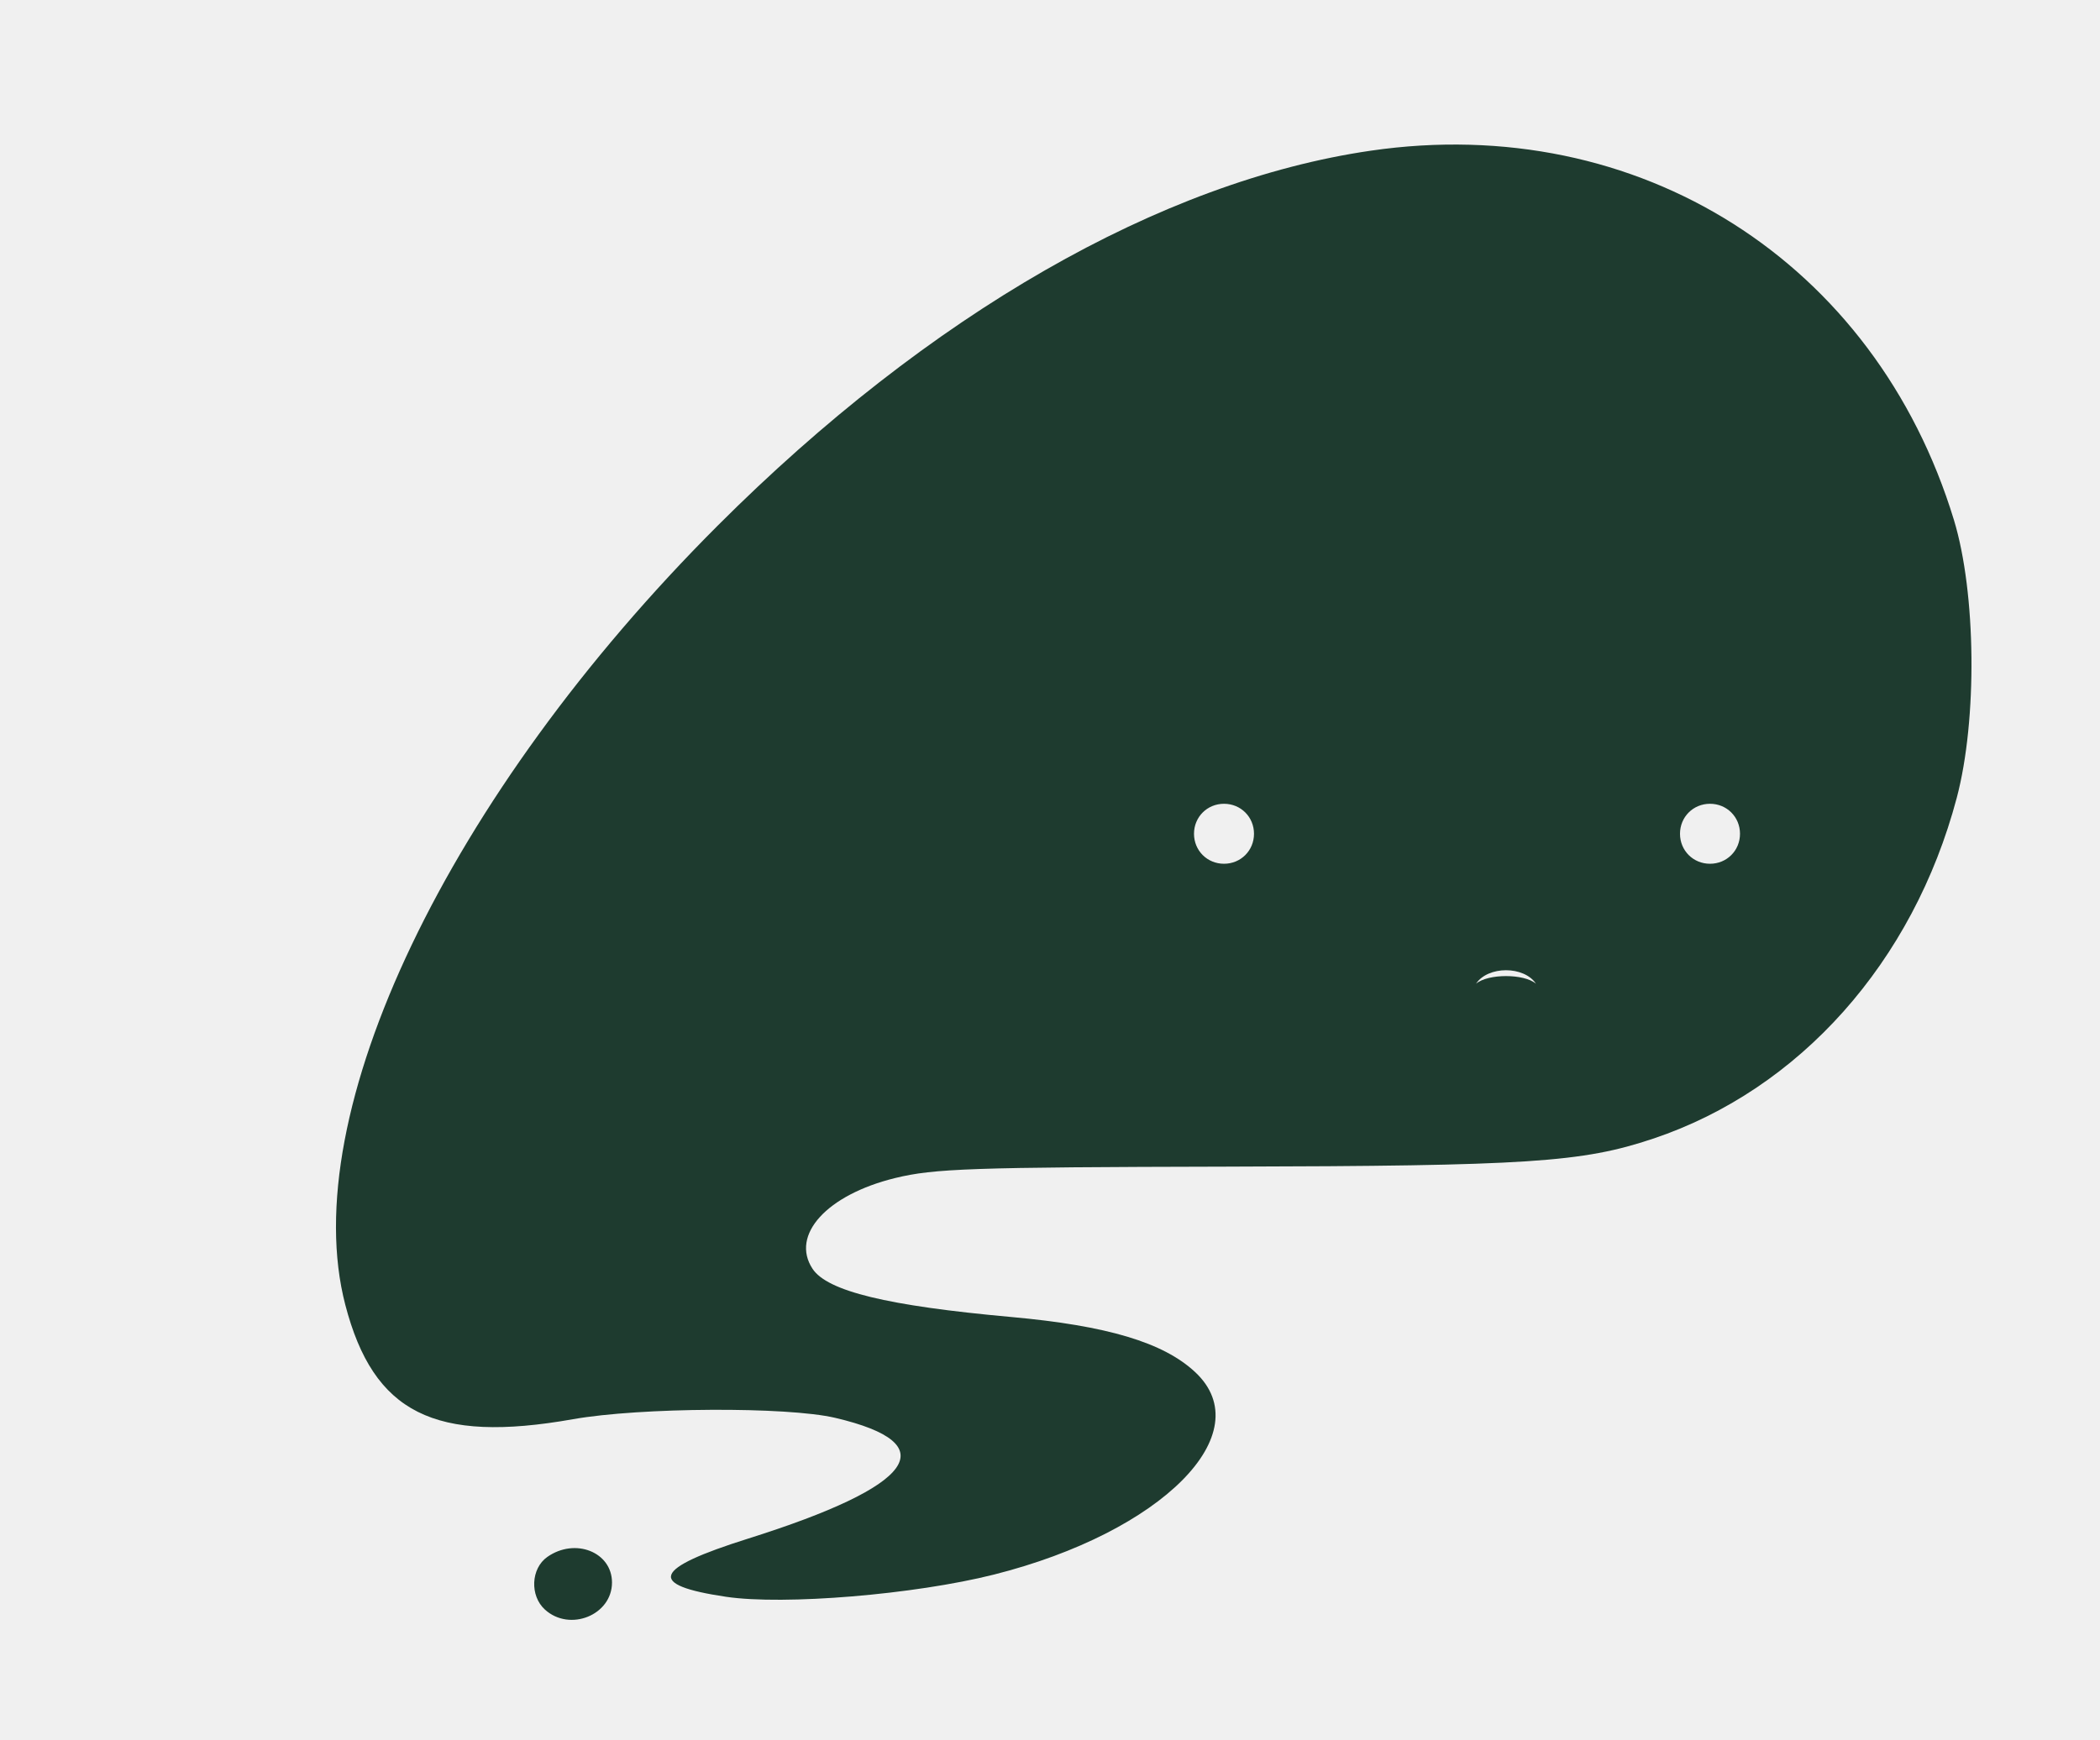
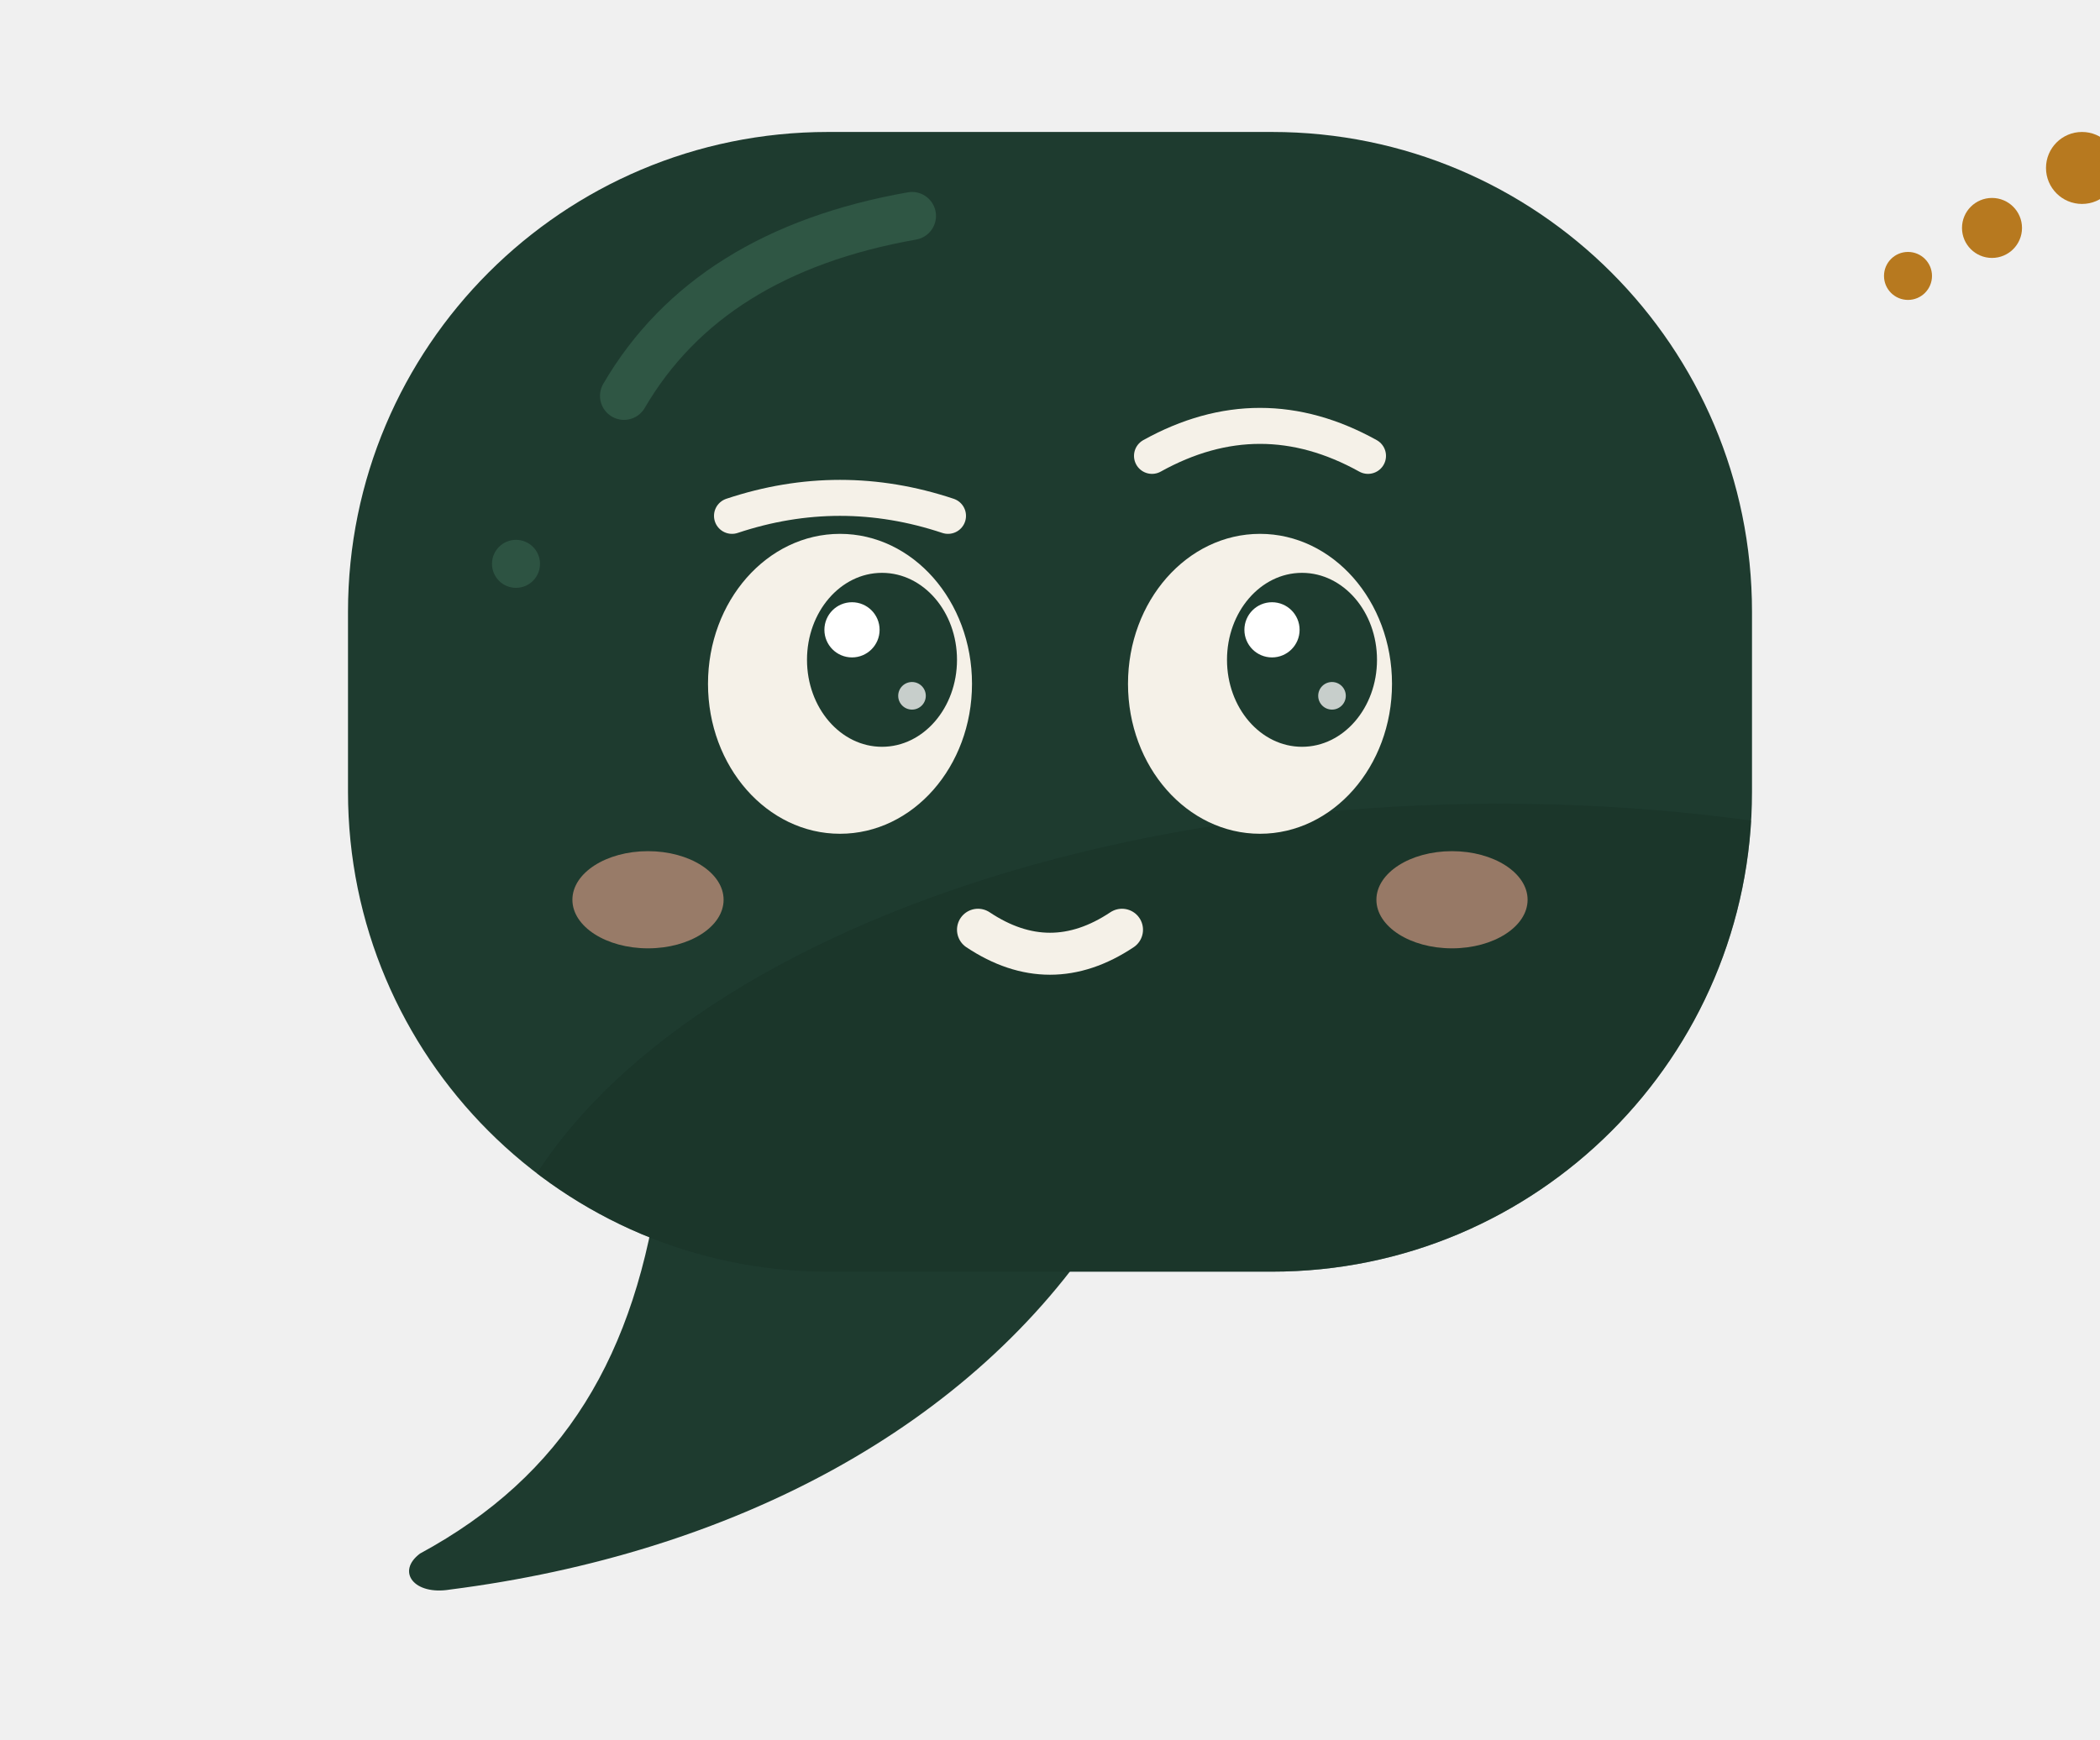
- <svg xmlns="http://www.w3.org/2000/svg" viewBox="300 90 350 290">
-   <path d="M 528.500 115.116 C 493.516 120.199, 454.846 142.399, 419.623 177.623 C 374.659 222.586, 349.269 275.730, 357.552 307.540 C 362.250 325.582, 372.414 330.687, 395.500 326.600 C 406.723 324.613, 431.188 324.487, 439.212 326.375 C 457.648 330.714, 452.589 337.717, 424.664 346.512 C 408.757 351.522, 407.736 354.234, 421.015 356.205 C 430.679 357.639, 452.432 355.835, 465.656 352.501 C 493.687 345.436, 510.088 328.936, 499.201 318.755 C 493.912 313.808, 484.561 311.006, 468.500 309.556 C 447.889 307.694, 437.871 305.259, 435.417 301.513 C 431.723 295.876, 437.813 289.185, 449.174 286.398 C 455.671 284.804, 461.929 284.588, 504.500 284.492 C 554.718 284.378, 563.683 283.790, 575.500 279.837 C 599.923 271.665, 618.871 250.393, 626.128 223 C 629.573 209.995, 629.359 188.855, 625.660 176.703 C 612.543 133.618, 573.126 108.632, 528.500 115.116 M 504 224 C 506.8 224, 509 226.2, 509 229 C 509 231.8, 506.8 234, 504 234 C 501.2 234, 499 231.8, 499 229 C 499 226.2, 501.2 224, 504 224 M 585 224 C 587.8 224, 590 226.2, 590 229 C 590 231.8, 587.8 234, 585 234 C 582.2 234, 580 231.8, 580 229 C 580 226.2, 582.2 224, 585 224 M 546 254 C 548 251, 554 251, 556 254 C 554 252.3, 548 252.3, 546 254 M 391.223 349.557 C 388.478 351.479, 388.274 356.033, 390.829 358.345 C 394.973 362.096, 402 359.253, 402 353.826 C 402 348.747, 395.855 346.312, 391.223 349.557" fill="#1E3B2F" fill-rule="evenodd" />
+ <svg xmlns="http://www.w3.org/2000/svg" viewBox="0 0 350 290" role="img" aria-labelledby="t d">
+   <g>
+     <defs>
+       <clipPath id="c">
+         <rect x="58" y="22" width="234" height="190" rx="80" />
+       </clipPath>
+     </defs>
+     <path d="M110 196 C106 226 94 246 70 259 C66 262 69 266 75 265 C122 259 162 238 184 204 Z" fill="#1E3B2F" />
+     <rect x="58" y="22" width="234" height="190" rx="80" fill="#1E3B2F" />
+     <g clip-path="url(#c)">
+       <ellipse cx="250" cy="226" rx="170" ry="92" fill="#173126" opacity=".55" />
+     </g>
+     <path d="M104 66 Q118 42 152 36" fill="none" stroke="#3C6B55" stroke-width="8" stroke-linecap="round" opacity=".55" />
+     <circle cx="86" cy="94" r="4" fill="#3C6B55" opacity=".5" />
+     <g fill="#F5F1E8">
+       <ellipse cx="140" cy="114" rx="22" ry="25" />
+       <ellipse cx="210" cy="114" rx="22" ry="25" />
+     </g>
+     <g fill="#1E3B2F">
+       <ellipse cx="147" cy="110" rx="12.5" ry="14.5" />
+       <ellipse cx="217" cy="110" rx="12.5" ry="14.5" />
+     </g>
+     <g fill="#FFFFFF">
+       <circle cx="142" cy="105" r="4.6" />
+       <circle cx="212" cy="105" r="4.6" />
+       <circle cx="152" cy="116" r="2.3" opacity=".75" />
+       <circle cx="222" cy="116" r="2.3" opacity=".75" />
+     </g>
+     <g fill="none" stroke="#F5F1E8" stroke-width="6" stroke-linecap="round">
+       <path d="M122 86 Q140 80 158 86" />
+       <path d="M192 76 Q210 66 228 76" />
+     </g>
+     <g fill="#E9A58D" opacity="0.6">
+       <ellipse cx="108" cy="150" rx="12.6" ry="8.1" />
+       <ellipse cx="242" cy="150" rx="12.6" ry="8.1" />
+     </g>
+     <path d="M163 155 Q175 163 187 155" fill="none" stroke="#F5F1E8" stroke-width="7" stroke-linecap="round" />
+     <g fill="#B7791F">
+       <circle cx="318" cy="46" r="4" />
+       <circle cx="332" cy="38" r="5" />
+       <circle cx="347" cy="28" r="6" />
+     </g>
+   </g>
</svg>
